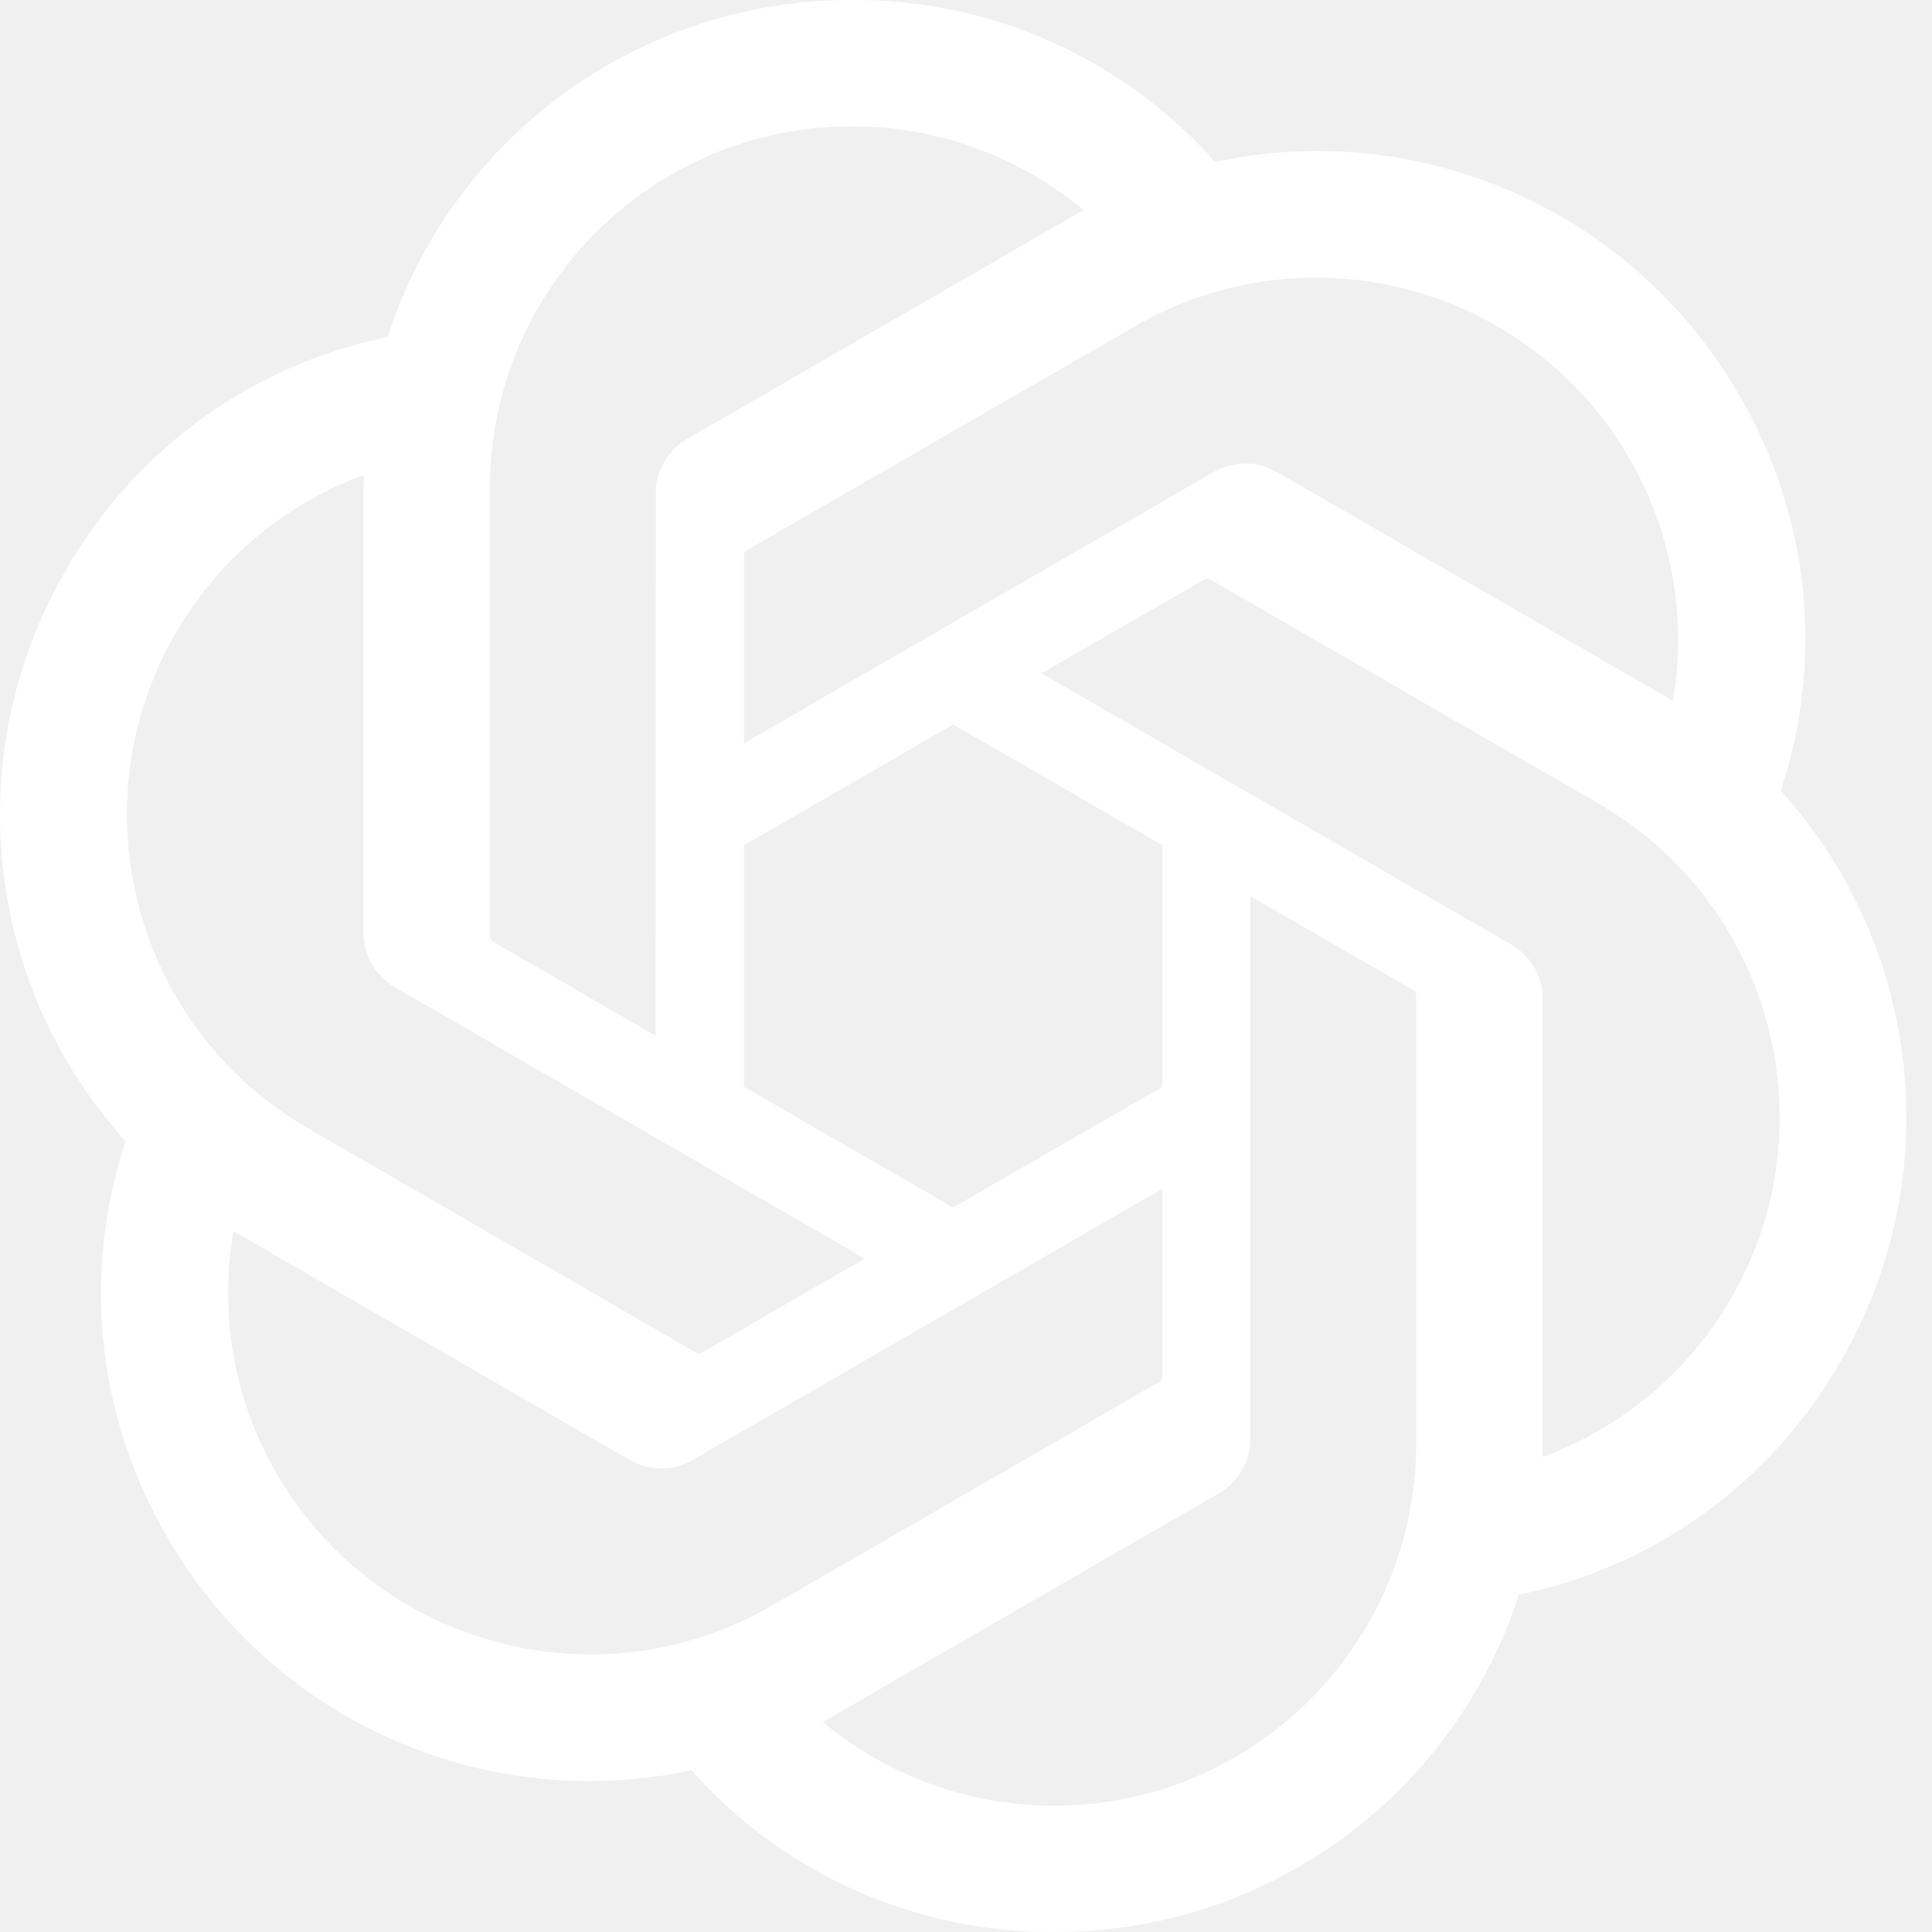
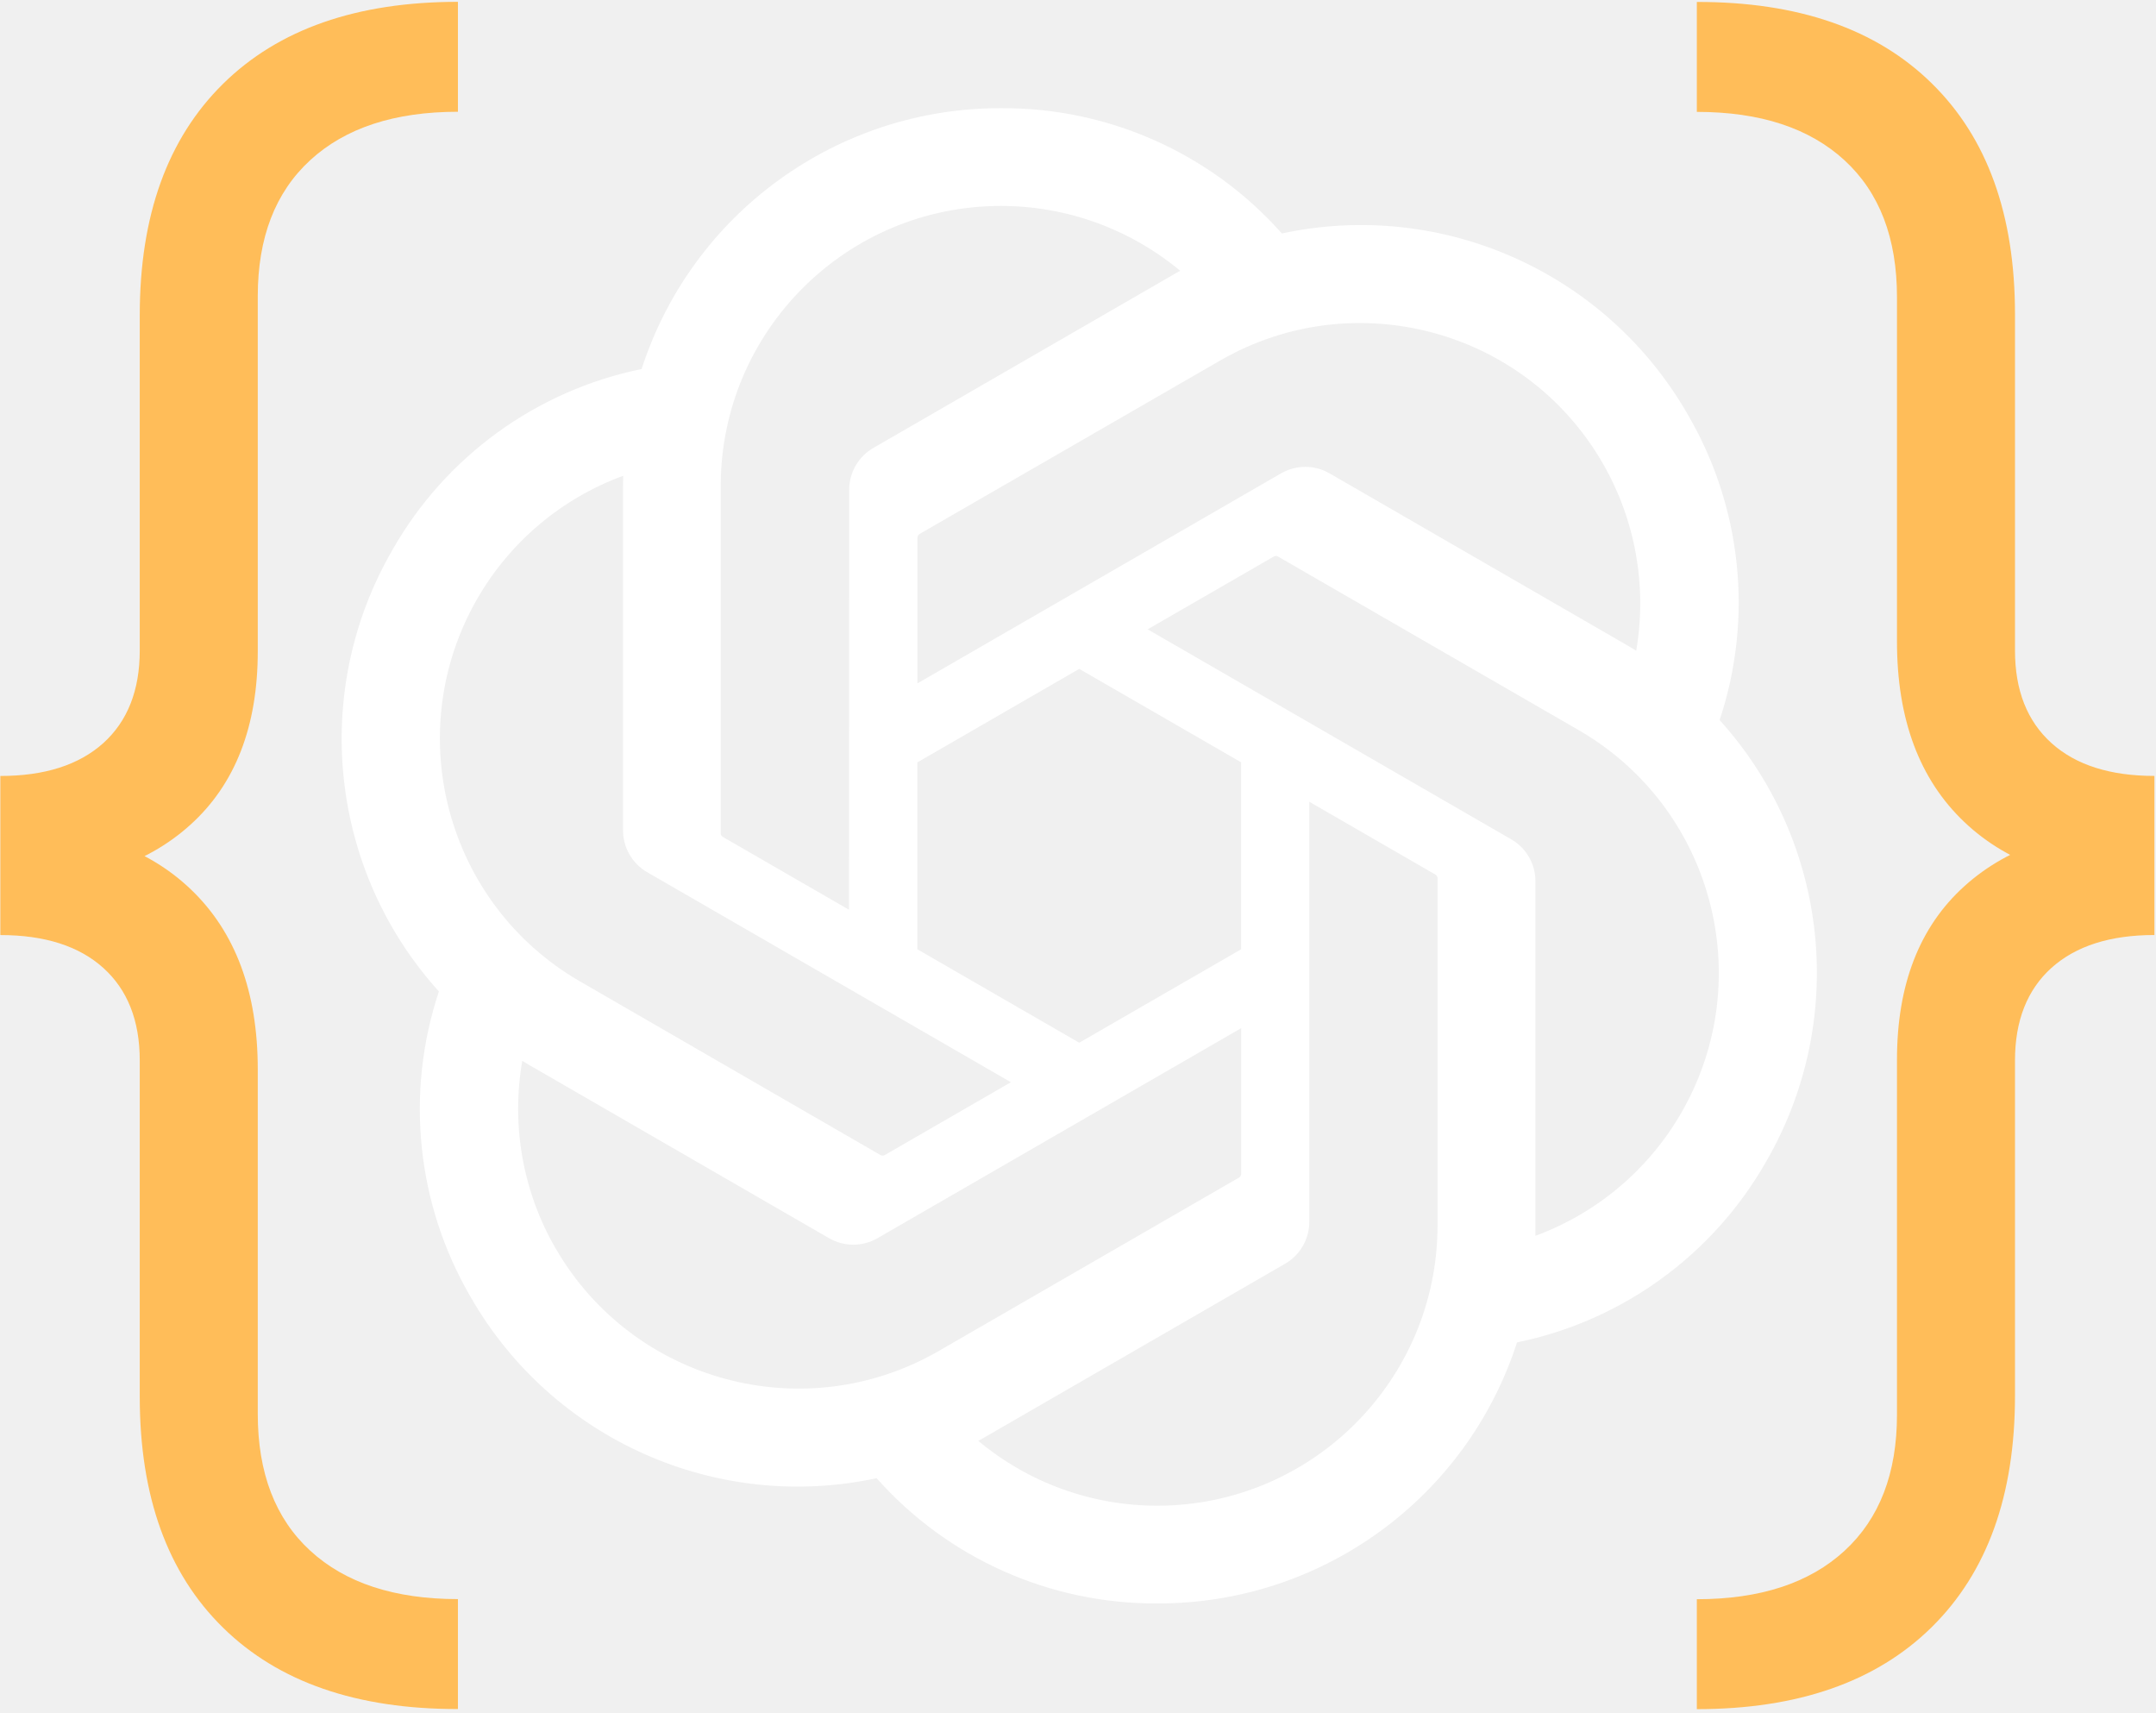
- <svg xmlns="http://www.w3.org/2000/svg" width="40" height="40" viewBox="0 0 40 40" fill="none">
-   <path d="M36.867 16.372C37.775 13.648 37.462 10.664 36.011 8.187C33.828 4.387 29.441 2.431 25.156 3.352C23.249 1.204 20.511 -0.017 17.639 0C13.259 -0.01 9.373 2.81 8.025 6.978C5.211 7.554 2.783 9.315 1.361 11.812C-0.837 15.602 -0.336 20.379 2.601 23.629C1.694 26.353 2.006 29.337 3.458 31.815C5.64 35.615 10.028 37.57 14.313 36.65C16.218 38.797 18.958 40.019 21.829 40C26.212 40.011 30.099 37.188 31.447 33.017C34.261 32.441 36.69 30.68 38.111 28.183C40.307 24.393 39.805 19.619 36.868 16.369L36.867 16.372ZM21.832 37.386C20.078 37.389 18.379 36.775 17.033 35.651C17.094 35.618 17.2 35.56 17.269 35.517L25.234 30.917C25.642 30.686 25.892 30.252 25.889 29.783V18.554L29.256 20.498C29.292 20.516 29.316 20.551 29.321 20.591V29.89C29.316 34.025 25.967 37.377 21.832 37.386ZM5.726 30.507C4.848 28.99 4.531 27.211 4.833 25.485C4.891 25.52 4.995 25.583 5.069 25.626L13.034 30.226C13.438 30.462 13.938 30.462 14.343 30.226L24.067 24.611V28.498C24.069 28.538 24.05 28.577 24.019 28.602L15.968 33.251C12.382 35.316 7.801 34.088 5.728 30.507H5.726ZM3.63 13.12C4.505 11.6 5.886 10.438 7.531 9.834C7.531 9.903 7.528 10.024 7.528 10.109V19.311C7.525 19.778 7.775 20.212 8.181 20.443L17.905 26.057L14.539 28.001C14.505 28.023 14.463 28.027 14.425 28.011L6.373 23.358C2.794 21.286 1.566 16.707 3.629 13.122L3.63 13.12ZM31.288 19.557L21.564 13.942L24.931 11.999C24.964 11.977 25.007 11.973 25.044 11.989L33.097 16.638C36.682 18.709 37.911 23.296 35.84 26.881C34.963 28.398 33.583 29.561 31.939 30.166V20.689C31.943 20.222 31.695 19.789 31.289 19.557H31.288ZM34.638 14.514C34.58 14.478 34.476 14.415 34.402 14.373L26.437 9.773C26.033 9.537 25.533 9.537 25.128 9.773L15.404 15.388V11.5C15.402 11.46 15.42 11.422 15.452 11.397L23.503 6.752C27.089 4.683 31.674 5.914 33.742 9.502C34.616 11.017 34.932 12.79 34.636 14.514H34.638ZM13.574 21.443L10.207 19.499C10.17 19.482 10.146 19.447 10.142 19.407V10.108C10.144 5.968 13.503 2.613 17.643 2.615C19.394 2.615 21.089 3.23 22.436 4.35C22.374 4.383 22.269 4.442 22.199 4.484L14.234 9.084C13.827 9.315 13.577 9.748 13.579 10.217L13.574 21.441V21.443ZM15.403 17.501L19.734 14.999L24.066 17.499V22.501L19.734 25.001L15.403 22.501V17.501Z" fill="white" />
+ <svg xmlns="http://www.w3.org/2000/svg" width="1685" zoomAndPan="magnify" viewBox="0 0 1263.75 1003.5" height="1338" preserveAspectRatio="xMidYMid meet" version="1.0">
+   <defs>
+     <clipPath id="6266626a31">
+       <path d="M 994.461 1 L 1262.824 1 L 1262.824 1002 L 994.461 1002 Z M 994.461 1 " clip-rule="nonzero" />
+     </clipPath>
+     <clipPath id="95de48d319">
+       <path d="M 0.191 1 L 268.555 1 L 268.555 1002 L 0.191 1002 Z M 0.191 1 " clip-rule="nonzero" />
+     </clipPath>
+     <clipPath id="d201b3753a">
+       <path d="M 200.273 63.395 L 1065 63.395 L 1065 939.707 L 200.273 939.707 Z M 200.273 63.395 " clip-rule="nonzero" />
+     </clipPath>
+   </defs>
+   <g clip-path="url(#6266626a31)">
+     <path fill="#ffbd59" d="M 1262.816 547.98 C 1236.875 547.98 1216.797 554.398 1202.48 567.227 C 1188.254 580.055 1181.094 598.184 1181.094 621.52 L 1181.094 818.055 C 1181.094 876.348 1164.828 921.527 1132.289 953.602 C 1099.75 985.676 1053.82 1001.668 994.602 1001.668 L 994.602 937.242 C 1031.789 937.242 1060.609 927.758 1081.156 908.887 C 1101.699 890.012 1111.926 863.422 1111.926 829.117 L 1111.926 621.055 C 1111.926 577.176 1125.035 543.242 1151.348 519.441 C 1177.656 495.551 1214.75 483.648 1262.816 483.648 Z M 1132.289 48.836 C 1164.828 80.723 1181.094 125.812 1181.094 184.105 L 1181.094 381.195 C 1181.094 404.625 1188.254 422.66 1202.48 435.492 C 1216.703 448.32 1236.875 454.738 1262.816 454.738 L 1262.816 519.16 C 1214.75 519.16 1177.562 506.703 1151.348 481.695 C 1125.035 456.688 1111.926 421.449 1111.926 375.992 L 1111.926 174.156 C 1111.926 139.574 1101.699 112.797 1081.156 93.926 C 1060.609 75.051 1031.789 65.57 994.602 65.57 L 994.602 1.141 C 1053.914 1.051 1099.84 16.945 1132.289 48.836 Z M 1132.289 48.836 " fill-opacity="1" fill-rule="nonzero" />
+   </g>
+   <g clip-path="url(#95de48d319)">
+     <path fill="#ffbd59" d="M 0.199 454.762 C 26.137 454.762 46.219 448.344 60.535 435.516 C 74.762 422.688 81.918 404.559 81.918 381.223 L 81.918 184.688 C 81.918 126.395 98.188 81.215 130.727 49.141 C 163.266 17.066 209.191 1.074 268.414 1.074 L 268.414 65.5 C 231.227 65.5 202.406 74.984 181.859 93.855 C 161.312 112.73 151.09 139.32 151.09 173.625 L 151.09 381.688 C 151.09 425.57 137.98 459.5 111.668 483.301 C 85.359 507.195 48.266 519.094 0.199 519.094 Z M 130.727 953.906 C 98.188 922.02 81.918 876.93 81.918 818.637 L 81.918 621.547 C 81.918 598.117 74.762 580.082 60.535 567.25 C 46.312 554.422 26.137 548.004 0.199 548.004 L 0.199 483.582 C 48.266 483.582 85.453 496.039 111.668 521.047 C 137.98 546.055 151.09 581.293 151.09 626.75 L 151.09 828.586 C 151.09 863.168 161.312 889.945 181.859 908.816 C 202.406 927.691 231.227 937.172 268.414 937.172 L 268.414 1001.602 C 209.102 1001.691 163.172 985.797 130.727 953.906 Z M 130.727 953.906 " fill-opacity="1" fill-rule="nonzero" />
+   </g>
+   <g clip-path="url(#d201b3753a)">
+     <path fill="#ffffff" d="M 1007.949 422.066 C 1027.832 362.395 1020.984 297.023 989.191 242.746 C 941.375 159.496 845.254 116.664 751.379 136.82 C 709.613 89.77 649.613 63.016 586.711 63.398 C 490.75 63.18 405.609 124.961 376.086 216.266 C 314.441 228.891 261.234 267.477 230.098 322.164 C 181.926 405.195 192.906 509.863 257.262 581.062 C 237.379 640.738 244.227 706.105 276.02 760.383 C 323.836 843.637 419.957 886.465 513.836 866.309 C 555.57 913.359 615.598 940.113 678.504 939.703 C 774.516 939.949 859.684 878.113 889.207 786.727 C 950.852 774.105 1004.062 735.52 1035.199 680.828 C 1083.312 597.797 1072.305 493.215 1007.977 422.012 Z M 678.559 882.441 C 640.137 882.496 602.922 869.051 573.426 844.43 C 574.77 843.719 577.098 842.43 578.602 841.5 L 753.102 740.723 C 762.027 735.656 767.508 726.152 767.453 715.883 L 767.453 469.879 L 841.203 512.465 C 841.996 512.848 842.516 513.613 842.625 514.492 L 842.625 718.211 C 842.516 808.801 769.148 882.25 678.559 882.441 Z M 325.727 731.738 C 306.473 698.496 299.547 659.523 306.145 621.707 C 307.434 622.473 309.707 623.867 311.32 624.797 L 485.82 725.578 C 494.664 730.754 505.621 730.754 514.492 725.578 L 727.523 602.562 L 727.523 687.73 C 727.578 688.605 727.168 689.457 726.484 690.004 L 550.094 791.852 C 471.523 837.09 371.188 810.199 325.754 731.738 Z M 279.801 350.836 C 298.969 317.535 329.23 292.066 365.27 278.84 C 365.27 280.348 365.188 283.004 365.188 284.867 L 365.188 486.449 C 365.133 496.691 370.609 506.195 379.512 511.258 L 592.543 634.246 L 518.793 676.832 C 518.051 677.324 517.121 677.406 516.301 677.051 L 339.883 575.121 C 261.48 529.715 234.586 429.406 279.773 350.863 Z M 885.73 491.844 L 672.699 368.828 L 746.449 326.27 C 747.188 325.777 748.117 325.695 748.938 326.051 L 925.355 427.898 C 1003.898 473.273 1030.816 573.754 985.438 652.297 C 966.242 685.539 936.008 711.008 900 724.262 L 900 516.656 C 900.078 506.414 894.629 496.938 885.754 491.844 Z M 959.121 381.371 C 957.836 380.578 955.562 379.207 953.945 378.277 L 779.445 277.496 C 770.602 272.32 759.648 272.32 750.773 277.496 L 537.742 400.512 L 537.742 315.344 C 537.688 314.469 538.102 313.621 538.785 313.07 L 715.172 211.309 C 793.742 165.984 894.191 192.961 939.488 271.555 C 958.629 304.746 965.559 343.605 959.066 381.371 Z M 497.652 533.168 L 423.875 490.586 C 423.078 490.203 422.562 489.434 422.453 488.555 L 422.453 284.836 C 422.508 194.137 496.09 120.633 586.789 120.688 C 625.156 120.688 662.293 134.164 691.785 158.699 C 690.445 159.414 688.145 160.699 686.609 161.629 L 512.109 262.41 C 503.184 267.477 497.707 276.949 497.762 287.223 L 497.652 533.113 Z M 537.719 446.797 L 632.605 391.996 L 727.496 446.766 L 727.496 556.336 L 632.605 611.105 L 537.719 556.336 Z M 537.719 446.797 " fill-opacity="1" fill-rule="nonzero" />
+   </g>
</svg>
